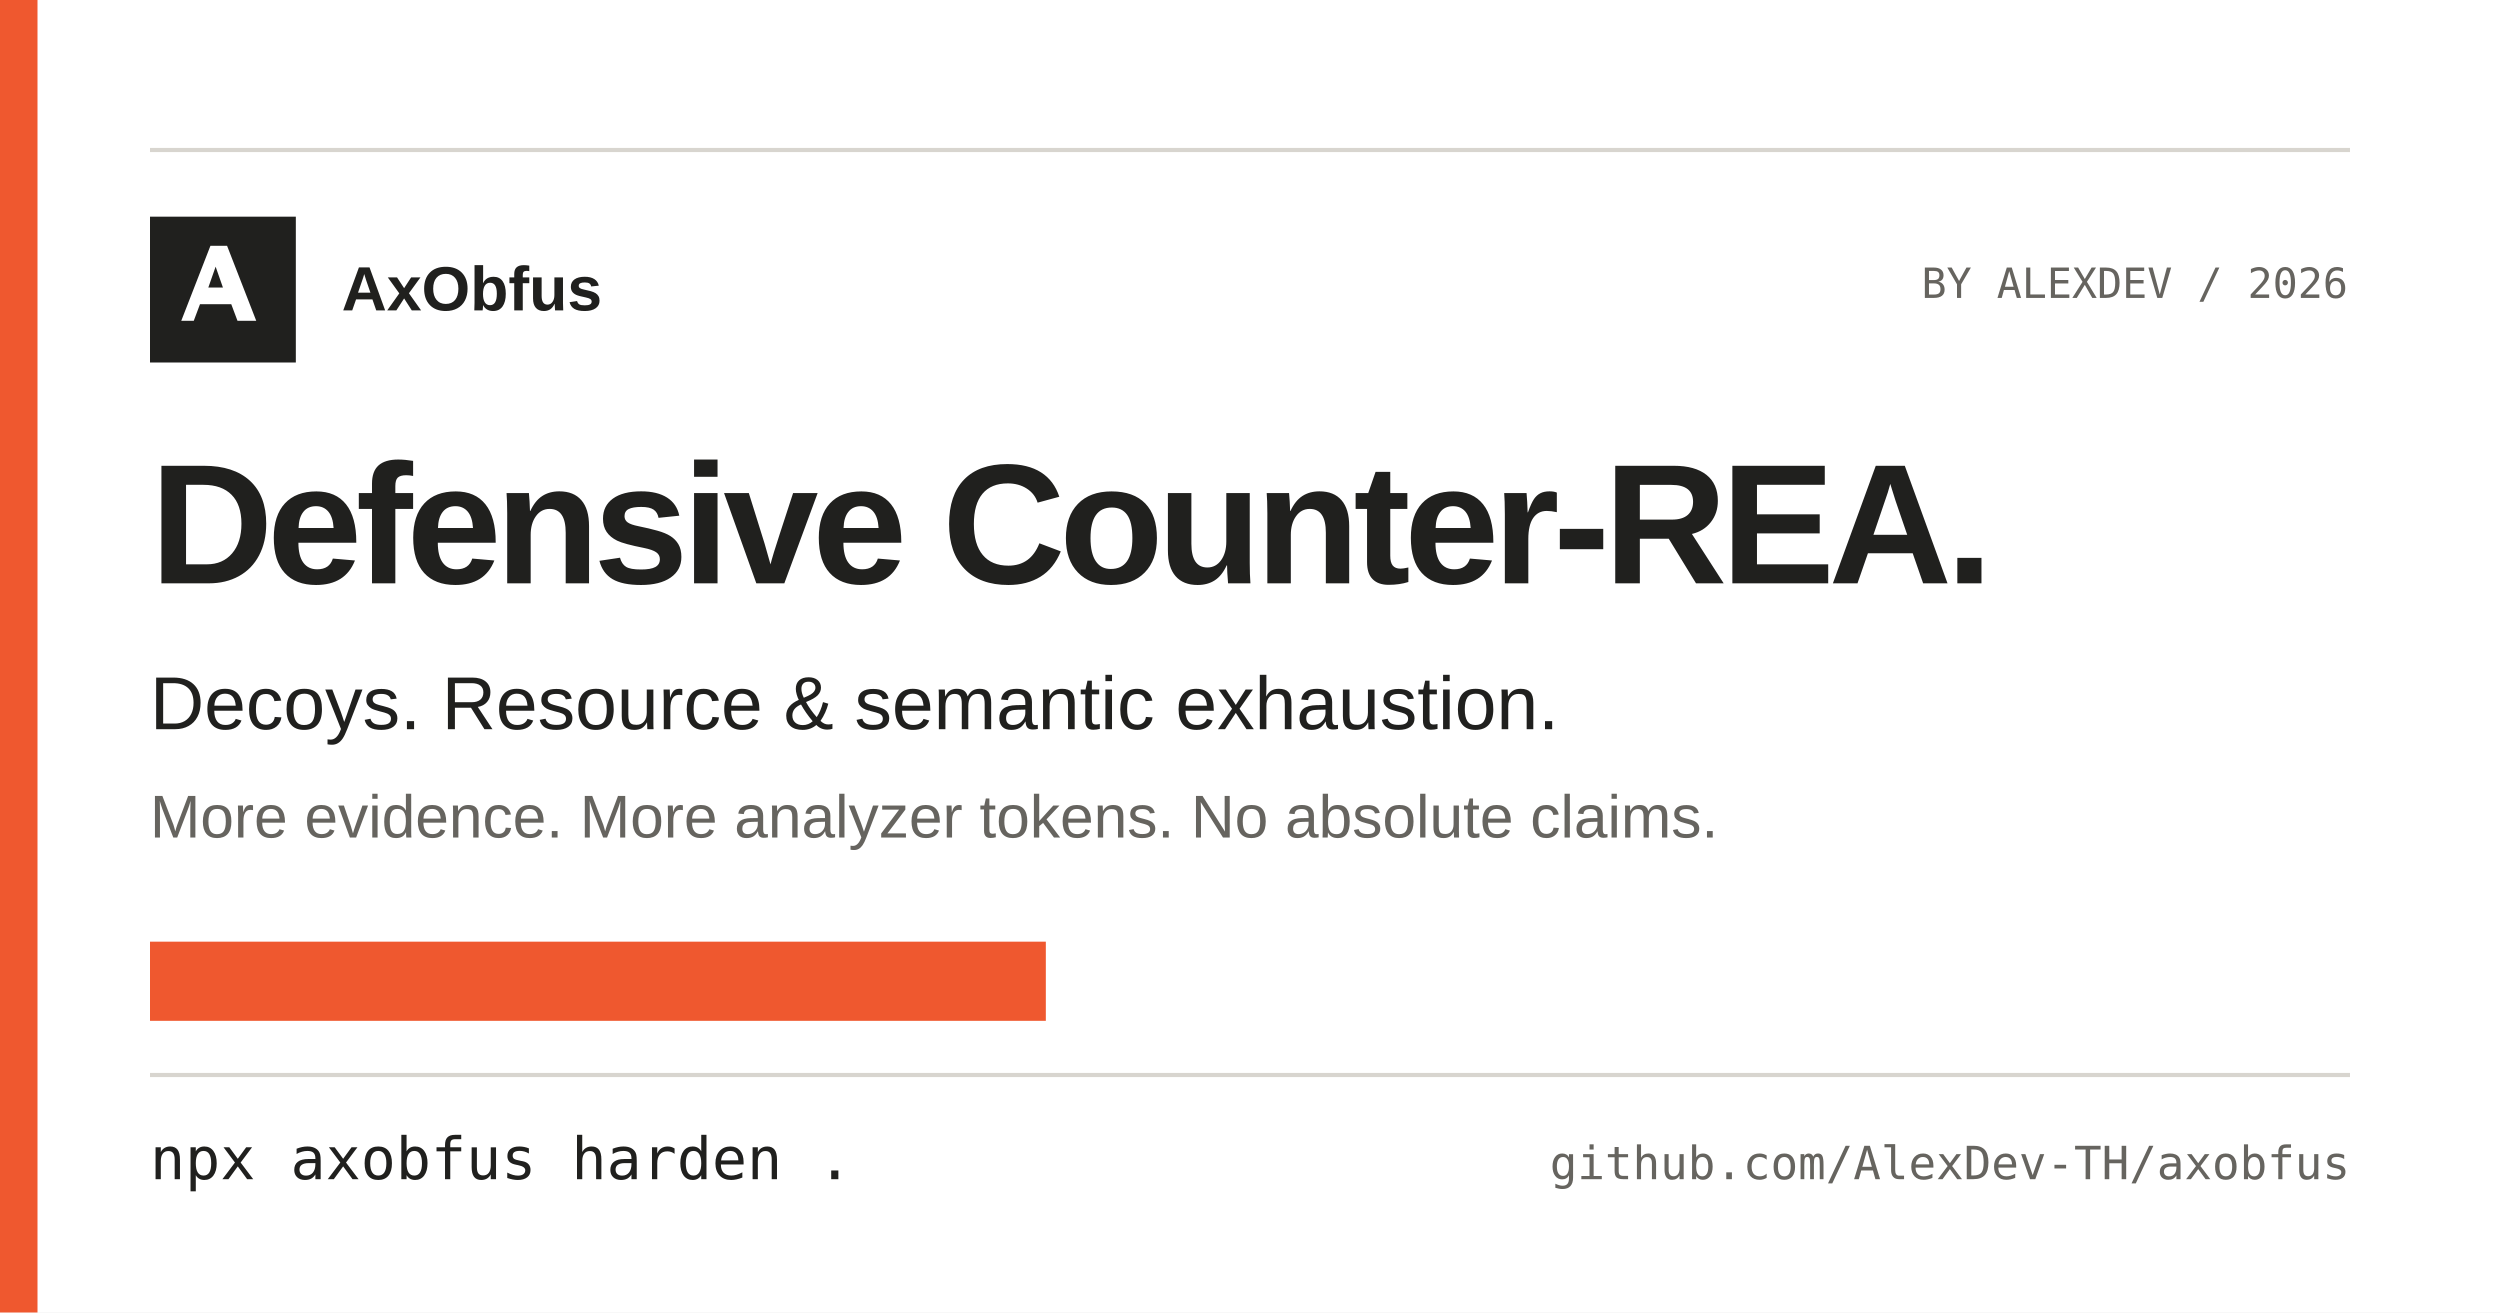
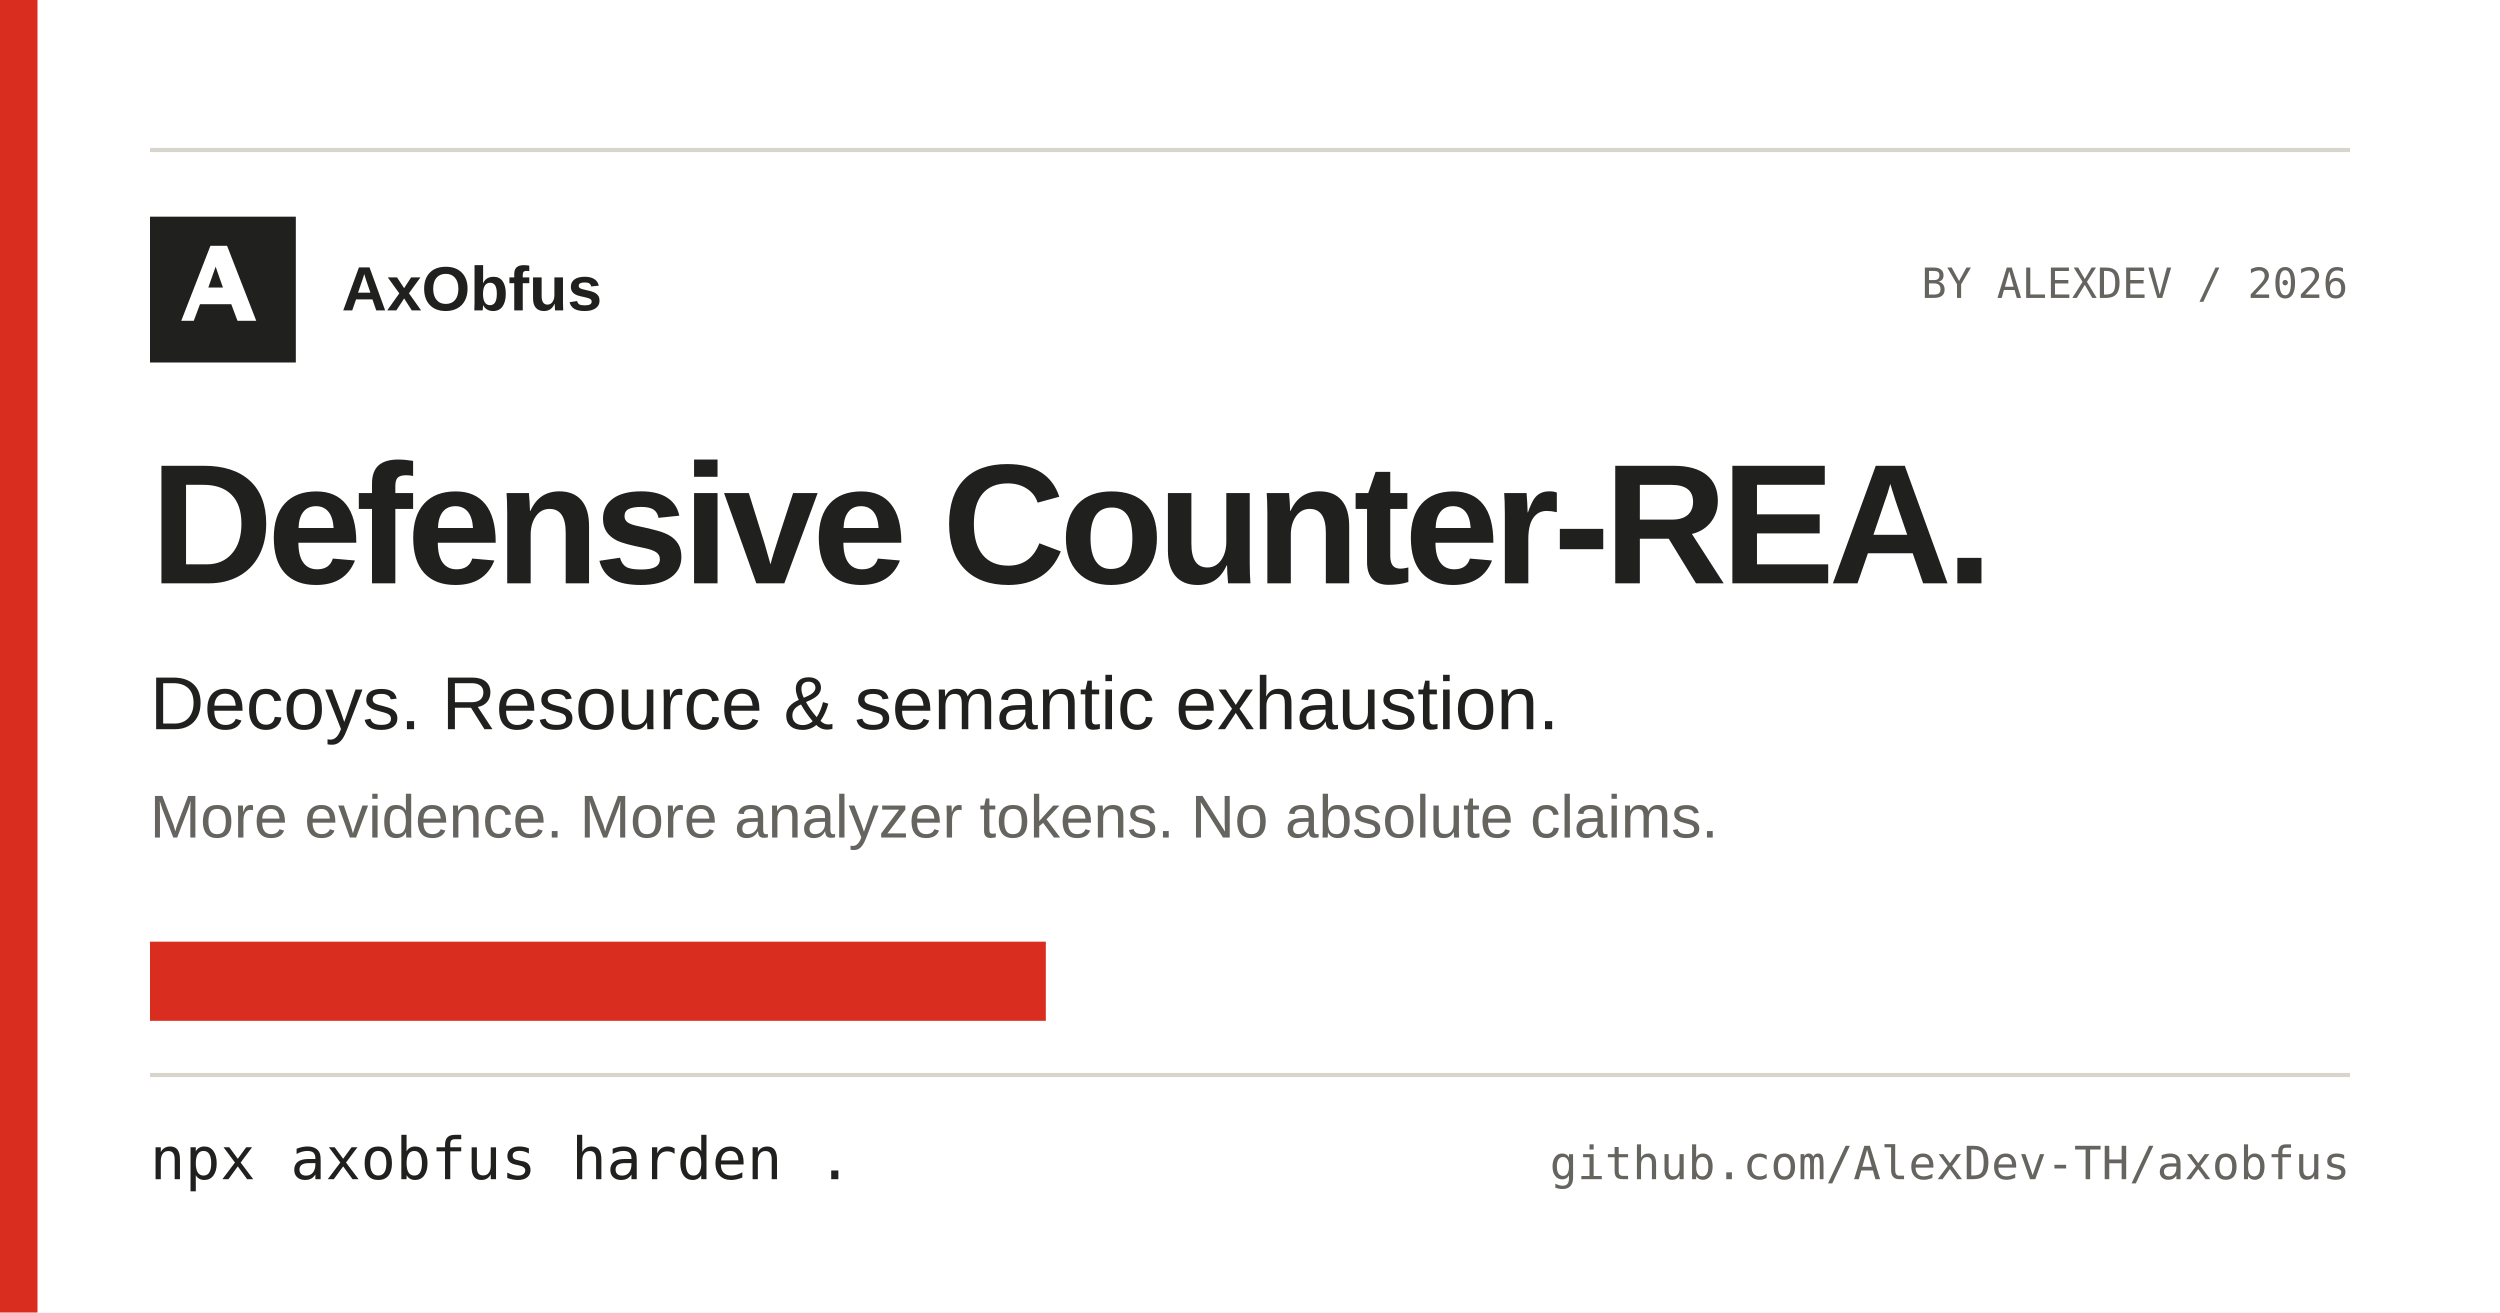
<svg xmlns="http://www.w3.org/2000/svg" viewBox="0 0 1200 630" role="img" aria-labelledby="title desc">
  <rect width="1200" height="630" fill="#ffffff" />
-   <rect width="18" height="630" fill="#ef582f" />
+   <rect width="18" height="630" fill="#d92d20" />
  <path d="M72 72h1056M72 516h1056" stroke="#d8d5cf" stroke-width="2" />
  <rect x="72" y="104" width="70" height="70" fill="#20201e" />
  <path d="M87 154l14-36h8l14 36h-9l-3-8H96l-3 8Zm13-16h7l-3.5-10Z" fill="#ffffff" />
  <text x="164" y="149" fill="#20201e" font-family="Arial, Helvetica, sans-serif" font-size="30" font-weight="700">AxObfus</text>
  <text x="1127" y="143" text-anchor="end" fill="#66645f" font-family="Consolas, monospace" font-size="20">BY ALEXDEV / 2026</text>
  <text x="72" y="280" fill="#20201e" font-family="Arial, Helvetica, sans-serif" font-size="82" font-weight="700" letter-spacing="-3">Defensive Counter-REA.</text>
  <text x="72" y="350" fill="#20201e" font-family="Arial, Helvetica, sans-serif" font-size="36">Decoys. Resource &amp; semantic exhaustion.</text>
  <text x="72" y="402" fill="#66645f" font-family="Arial, Helvetica, sans-serif" font-size="29">More evidence. More analyzer tokens. No absolute claims.</text>
-   <rect x="72" y="452" width="430" height="38" fill="#ef582f" />
+   <rect x="72" y="452" width="430" height="38" fill="#d92d20" />
  <text x="72" y="566" fill="#20201e" font-family="Consolas, monospace" font-size="28">npx axobfus harden .</text>
  <text x="1128" y="566" text-anchor="end" fill="#66645f" font-family="Consolas, monospace" font-size="22">github.com/AlexDev-TH/axobfus</text>
</svg>
